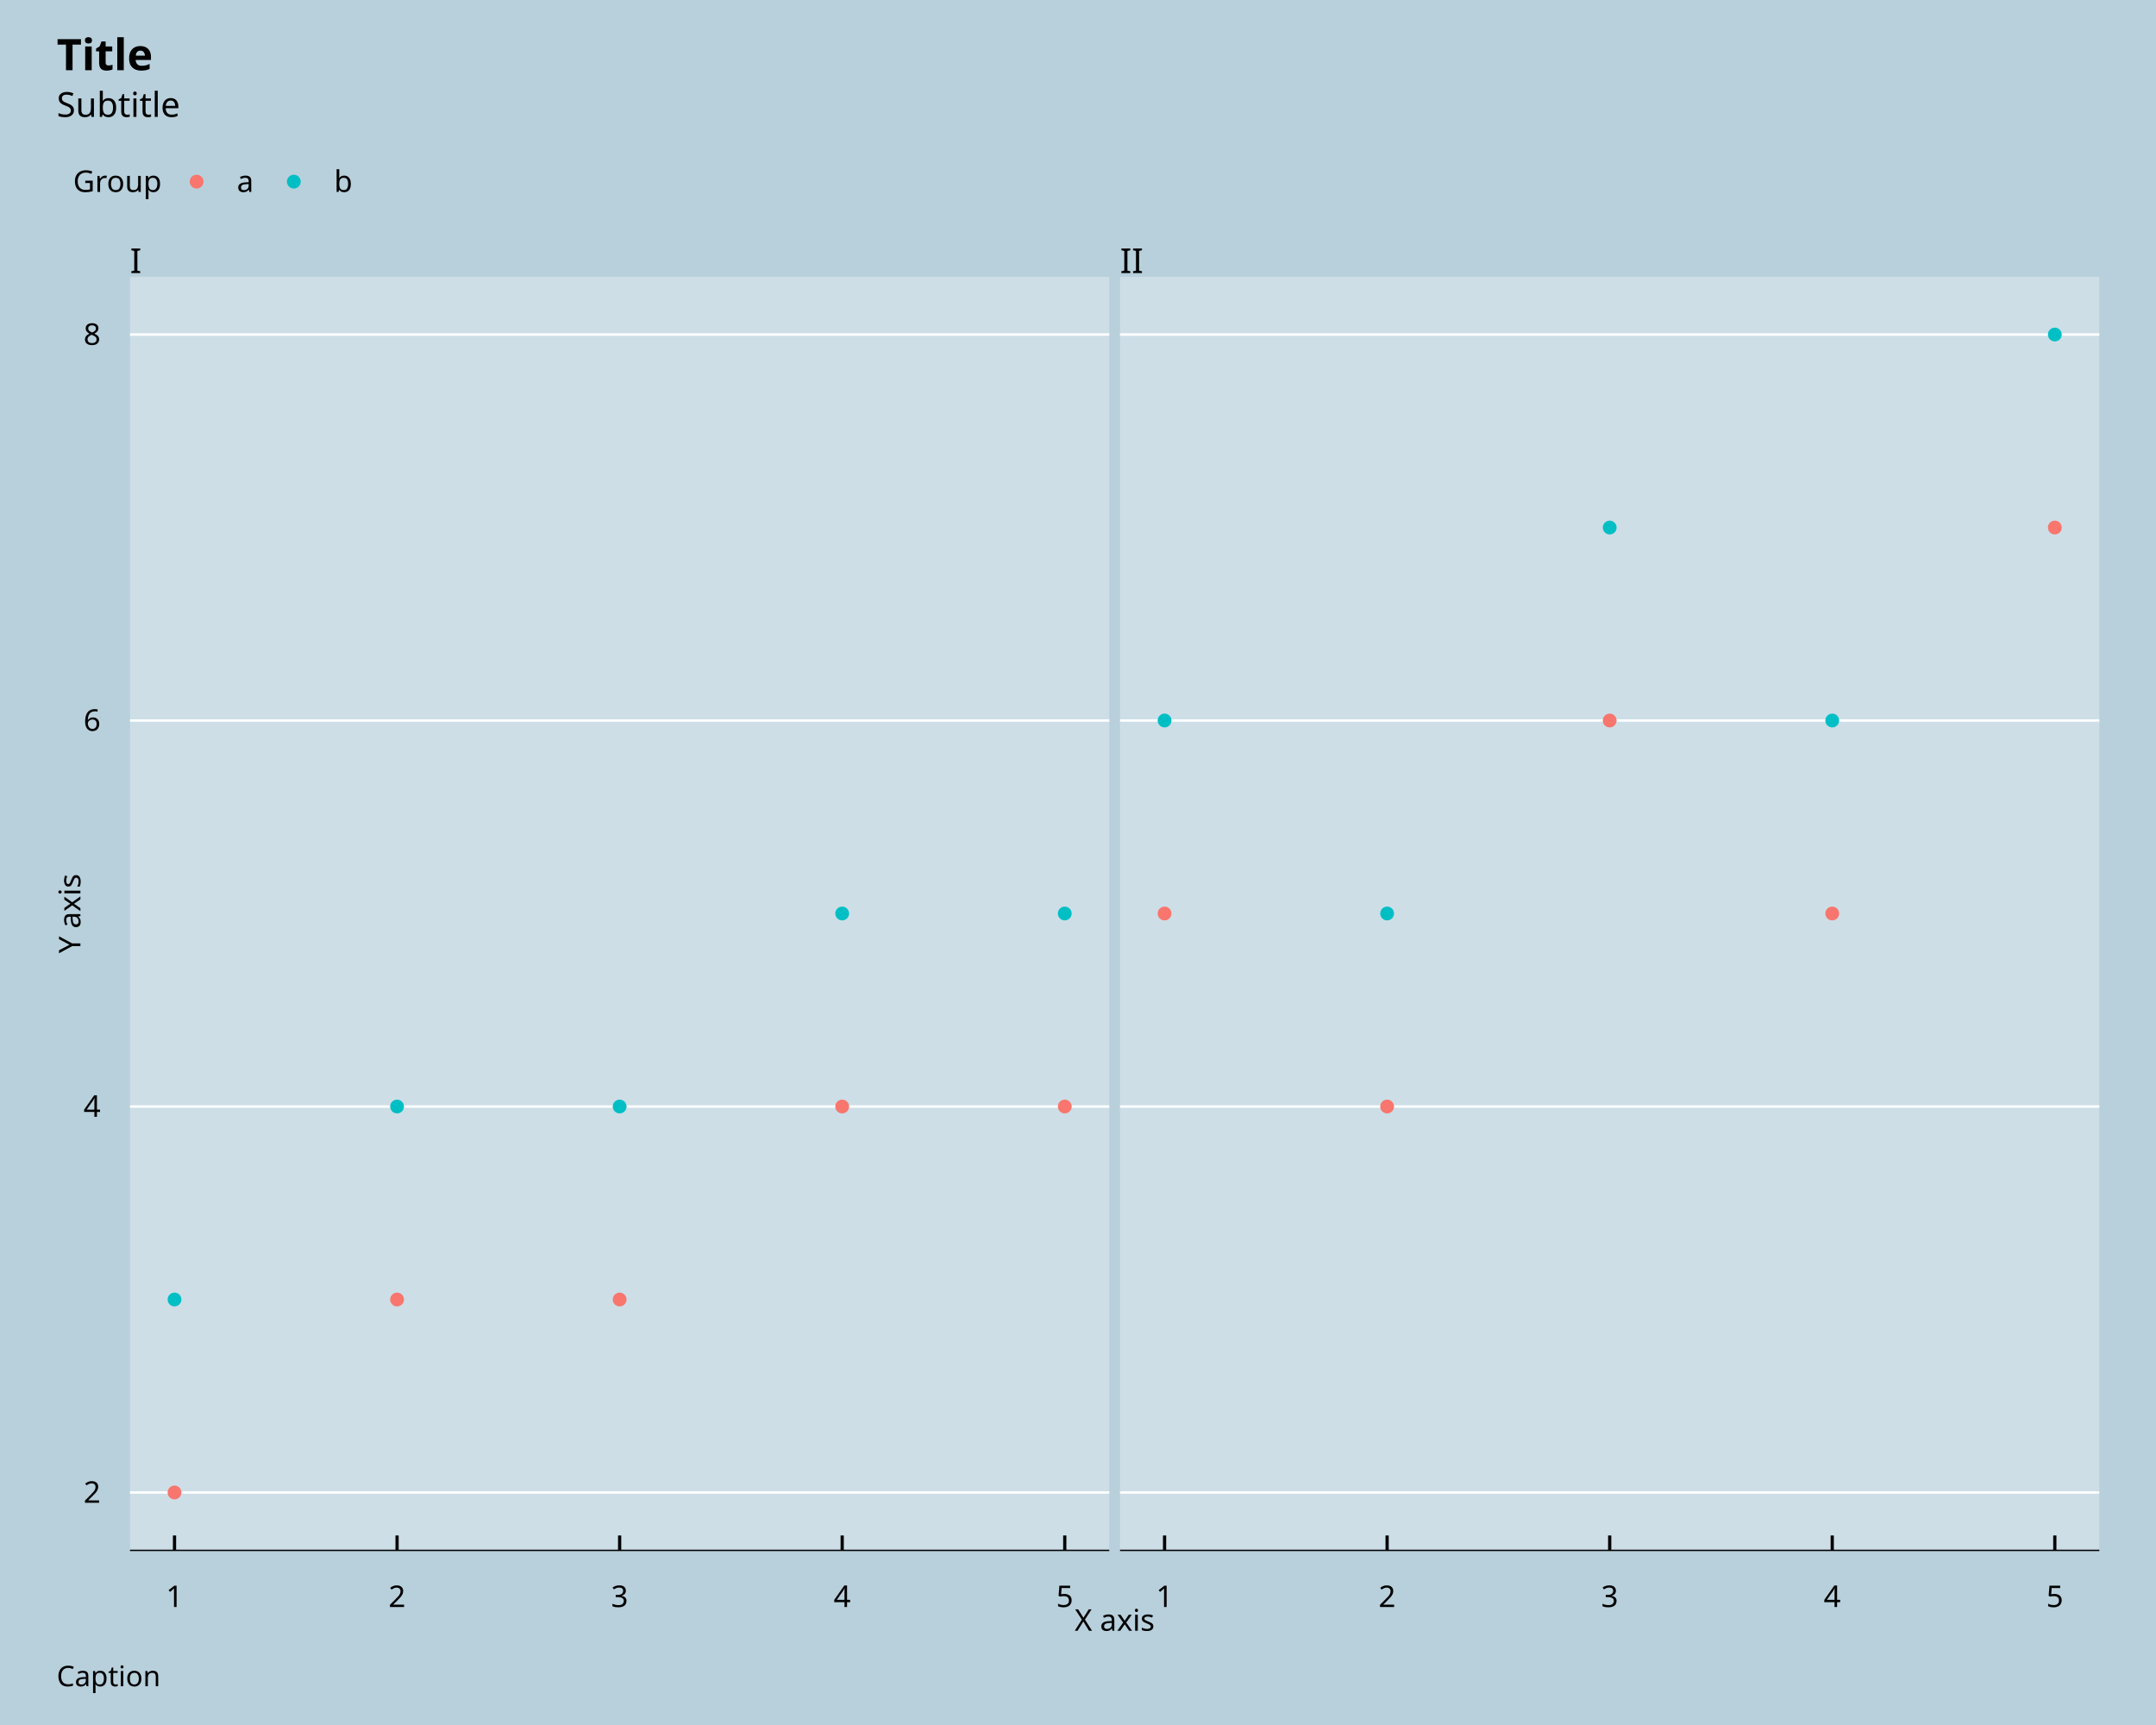
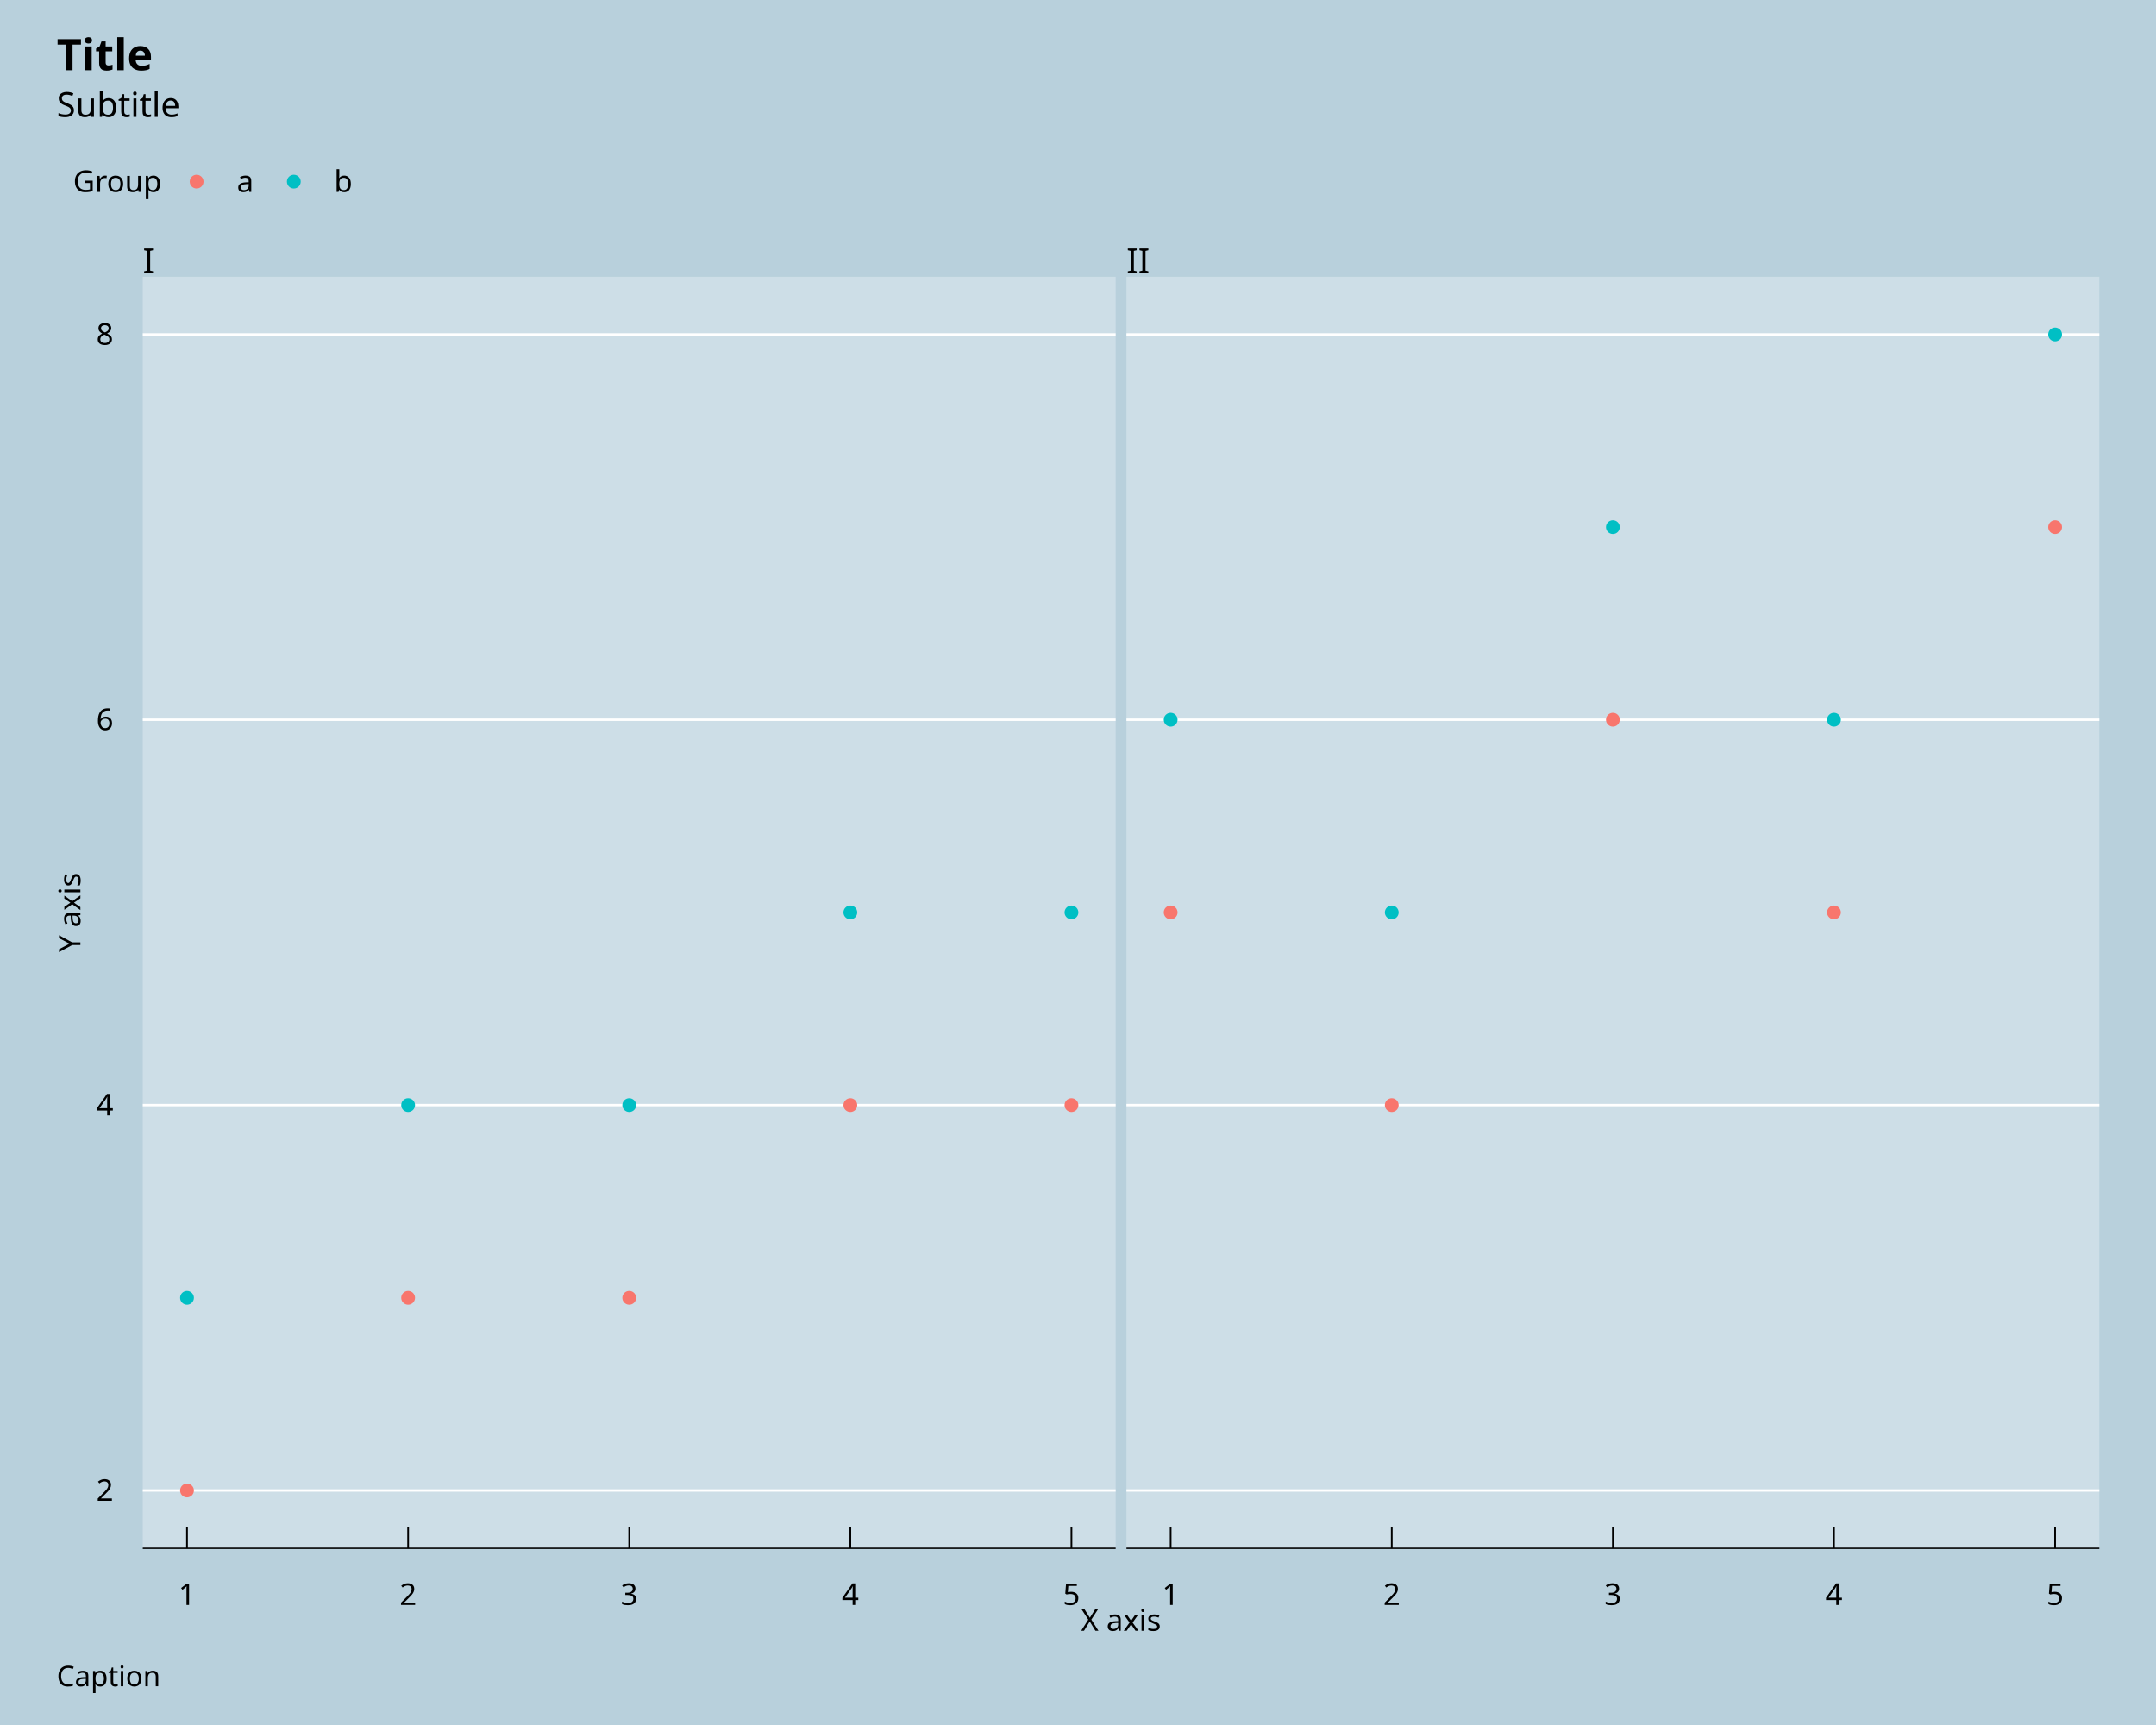
<svg xmlns="http://www.w3.org/2000/svg" class="svglite" data-engine-version="2.0" width="720.00pt" height="576.00pt" viewBox="0 0 720.00 576.00">
  <defs>
    <style type="text/css">
    .svglite line, .svglite polyline, .svglite polygon, .svglite path, .svglite rect, .svglite circle {
      fill: none;
      stroke: #000000;
      stroke-linecap: round;
      stroke-linejoin: round;
      stroke-miterlimit: 10.00;
    }
  </style>
  </defs>
  <rect width="100%" height="100%" style="stroke: none; fill: #FFFFFF;" />
  <defs>
    <clipPath id="cpMC4wMHw3MjAuMDB8MC4wMHw1NzYuMDA=">
      <rect x="0.00" y="0.00" width="720.00" height="576.00" />
    </clipPath>
  </defs>
  <g clip-path="url(#cpMC4wMHw3MjAuMDB8MC4wMHw1NzYuMDA=)">
    <rect x="0.00" y="0.00" width="720.00" height="576.00" style="stroke-width: 1.07; stroke: none; fill: #B8D0DC;" />
  </g>
  <defs>
-     <clipPath id="cpNDMuNDF8MzcwLjQ0fDkyLjM3fDUxNy42OQ==">
-       <rect x="43.41" y="92.37" width="327.03" height="425.32" />
+     <clipPath id="cpNDcuNjh8MzcyLjU4fDkyLjM3fDUxNi45OA==">
+       <rect x="47.68" y="92.37" width="324.89" height="424.61" />
    </clipPath>
  </defs>
-   <g clip-path="url(#cpNDMuNDF8MzcwLjQ0fDkyLjM3fDUxNy42OQ==)">
-     <rect x="43.41" y="92.37" width="327.03" height="425.32" style="stroke-width: 1.07; stroke: none; fill: #CDDEE7;" />
-     <polyline points="43.41,498.36 370.44,498.36 " style="stroke-width: 0.80; stroke: #FFFFFF; stroke-linecap: butt;" />
-     <polyline points="43.41,369.48 370.44,369.48 " style="stroke-width: 0.80; stroke: #FFFFFF; stroke-linecap: butt;" />
-     <polyline points="43.41,240.59 370.44,240.59 " style="stroke-width: 0.80; stroke: #FFFFFF; stroke-linecap: butt;" />
-     <polyline points="43.41,111.70 370.44,111.70 " style="stroke-width: 0.80; stroke: #FFFFFF; stroke-linecap: butt;" />
-     <circle cx="58.28" cy="498.36" r="1.95" style="stroke-width: 0.71; stroke: #F8766D; fill: #F8766D;" />
-     <circle cx="206.93" cy="433.92" r="1.95" style="stroke-width: 0.71; stroke: #F8766D; fill: #F8766D;" />
-     <circle cx="355.58" cy="369.48" r="1.95" style="stroke-width: 0.71; stroke: #F8766D; fill: #F8766D;" />
-     <circle cx="132.60" cy="433.92" r="1.95" style="stroke-width: 0.71; stroke: #F8766D; fill: #F8766D;" />
-     <circle cx="281.25" cy="369.48" r="1.95" style="stroke-width: 0.71; stroke: #F8766D; fill: #F8766D;" />
-     <circle cx="58.28" cy="433.92" r="1.95" style="stroke-width: 0.71; stroke: #00BFC4; fill: #00BFC4;" />
-     <circle cx="206.93" cy="369.48" r="1.95" style="stroke-width: 0.71; stroke: #00BFC4; fill: #00BFC4;" />
-     <circle cx="355.58" cy="305.03" r="1.95" style="stroke-width: 0.71; stroke: #00BFC4; fill: #00BFC4;" />
-     <circle cx="132.60" cy="369.48" r="1.95" style="stroke-width: 0.71; stroke: #00BFC4; fill: #00BFC4;" />
-     <circle cx="281.25" cy="305.03" r="1.95" style="stroke-width: 0.71; stroke: #00BFC4; fill: #00BFC4;" />
+   <g clip-path="url(#cpNDcuNjh8MzcyLjU4fDkyLjM3fDUxNi45OA==)">
+     <rect x="47.68" y="92.37" width="324.89" height="424.61" style="stroke-width: 1.07; stroke: none; fill: #CDDEE7;" />
+     <polyline points="47.68,497.68 372.58,497.68 " style="stroke-width: 0.80; stroke: #FFFFFF; stroke-linecap: butt;" />
+     <polyline points="47.68,369.01 372.58,369.01 " style="stroke-width: 0.80; stroke: #FFFFFF; stroke-linecap: butt;" />
+     <polyline points="47.68,240.34 372.58,240.34 " style="stroke-width: 0.80; stroke: #FFFFFF; stroke-linecap: butt;" />
+     <polyline points="47.68,111.67 372.58,111.67 " style="stroke-width: 0.80; stroke: #FFFFFF; stroke-linecap: butt;" />
+     <circle cx="62.45" cy="497.68" r="1.95" style="stroke-width: 0.71; stroke: #F8766D; fill: #F8766D;" />
+     <circle cx="210.13" cy="433.35" r="1.95" style="stroke-width: 0.71; stroke: #F8766D; fill: #F8766D;" />
+     <circle cx="357.81" cy="369.01" r="1.95" style="stroke-width: 0.71; stroke: #F8766D; fill: #F8766D;" />
+     <circle cx="136.29" cy="433.35" r="1.95" style="stroke-width: 0.71; stroke: #F8766D; fill: #F8766D;" />
+     <circle cx="283.97" cy="369.01" r="1.95" style="stroke-width: 0.71; stroke: #F8766D; fill: #F8766D;" />
+     <circle cx="62.45" cy="433.35" r="1.95" style="stroke-width: 0.71; stroke: #00BFC4; fill: #00BFC4;" />
+     <circle cx="210.13" cy="369.01" r="1.95" style="stroke-width: 0.71; stroke: #00BFC4; fill: #00BFC4;" />
+     <circle cx="357.81" cy="304.68" r="1.95" style="stroke-width: 0.71; stroke: #00BFC4; fill: #00BFC4;" />
+     <circle cx="136.29" cy="369.01" r="1.95" style="stroke-width: 0.71; stroke: #00BFC4; fill: #00BFC4;" />
+     <circle cx="283.97" cy="304.68" r="1.95" style="stroke-width: 0.71; stroke: #00BFC4; fill: #00BFC4;" />
  </g>
  <g clip-path="url(#cpMC4wMHw3MjAuMDB8MC4wMHw1NzYuMDA=)">
</g>
  <defs>
-     <clipPath id="cpMzc0LjA0fDcwMS4wN3w5Mi4zN3w1MTcuNjk=">
-       <rect x="374.04" y="92.37" width="327.03" height="425.32" />
+     <clipPath id="cpMzc2LjE4fDcwMS4wN3w5Mi4zN3w1MTYuOTg=">
+       <rect x="376.18" y="92.37" width="324.89" height="424.61" />
    </clipPath>
  </defs>
-   <g clip-path="url(#cpMzc0LjA0fDcwMS4wN3w5Mi4zN3w1MTcuNjk=)">
-     <rect x="374.04" y="92.37" width="327.03" height="425.32" style="stroke-width: 1.07; stroke: none; fill: #CDDEE7;" />
-     <polyline points="374.04,498.36 701.07,498.36 " style="stroke-width: 0.80; stroke: #FFFFFF; stroke-linecap: butt;" />
-     <polyline points="374.04,369.48 701.07,369.48 " style="stroke-width: 0.80; stroke: #FFFFFF; stroke-linecap: butt;" />
-     <polyline points="374.04,240.59 701.07,240.59 " style="stroke-width: 0.80; stroke: #FFFFFF; stroke-linecap: butt;" />
-     <polyline points="374.04,111.70 701.07,111.70 " style="stroke-width: 0.80; stroke: #FFFFFF; stroke-linecap: butt;" />
-     <circle cx="463.23" cy="369.48" r="1.95" style="stroke-width: 0.71; stroke: #F8766D; fill: #F8766D;" />
-     <circle cx="611.88" cy="305.03" r="1.95" style="stroke-width: 0.71; stroke: #F8766D; fill: #F8766D;" />
-     <circle cx="388.91" cy="305.03" r="1.95" style="stroke-width: 0.71; stroke: #F8766D; fill: #F8766D;" />
-     <circle cx="537.56" cy="240.59" r="1.95" style="stroke-width: 0.71; stroke: #F8766D; fill: #F8766D;" />
-     <circle cx="686.21" cy="176.15" r="1.95" style="stroke-width: 0.71; stroke: #F8766D; fill: #F8766D;" />
-     <circle cx="463.23" cy="305.03" r="1.95" style="stroke-width: 0.71; stroke: #00BFC4; fill: #00BFC4;" />
-     <circle cx="611.88" cy="240.59" r="1.95" style="stroke-width: 0.71; stroke: #00BFC4; fill: #00BFC4;" />
-     <circle cx="388.91" cy="240.59" r="1.95" style="stroke-width: 0.71; stroke: #00BFC4; fill: #00BFC4;" />
-     <circle cx="537.56" cy="176.15" r="1.95" style="stroke-width: 0.71; stroke: #00BFC4; fill: #00BFC4;" />
-     <circle cx="686.21" cy="111.70" r="1.95" style="stroke-width: 0.71; stroke: #00BFC4; fill: #00BFC4;" />
+   <g clip-path="url(#cpMzc2LjE4fDcwMS4wN3w5Mi4zN3w1MTYuOTg=)">
+     <rect x="376.18" y="92.37" width="324.89" height="424.61" style="stroke-width: 1.07; stroke: none; fill: #CDDEE7;" />
+     <polyline points="376.18,497.68 701.07,497.68 " style="stroke-width: 0.80; stroke: #FFFFFF; stroke-linecap: butt;" />
+     <polyline points="376.18,369.01 701.07,369.01 " style="stroke-width: 0.80; stroke: #FFFFFF; stroke-linecap: butt;" />
+     <polyline points="376.18,240.34 701.07,240.34 " style="stroke-width: 0.80; stroke: #FFFFFF; stroke-linecap: butt;" />
+     <polyline points="376.18,111.67 701.07,111.67 " style="stroke-width: 0.80; stroke: #FFFFFF; stroke-linecap: butt;" />
+     <circle cx="464.78" cy="369.01" r="1.95" style="stroke-width: 0.71; stroke: #F8766D; fill: #F8766D;" />
+     <circle cx="612.46" cy="304.68" r="1.95" style="stroke-width: 0.71; stroke: #F8766D; fill: #F8766D;" />
+     <circle cx="390.94" cy="304.68" r="1.95" style="stroke-width: 0.71; stroke: #F8766D; fill: #F8766D;" />
+     <circle cx="538.62" cy="240.34" r="1.95" style="stroke-width: 0.71; stroke: #F8766D; fill: #F8766D;" />
+     <circle cx="686.30" cy="176.01" r="1.95" style="stroke-width: 0.71; stroke: #F8766D; fill: #F8766D;" />
+     <circle cx="464.78" cy="304.68" r="1.95" style="stroke-width: 0.71; stroke: #00BFC4; fill: #00BFC4;" />
+     <circle cx="612.46" cy="240.34" r="1.95" style="stroke-width: 0.71; stroke: #00BFC4; fill: #00BFC4;" />
+     <circle cx="390.94" cy="240.34" r="1.95" style="stroke-width: 0.71; stroke: #00BFC4; fill: #00BFC4;" />
+     <circle cx="538.62" cy="176.01" r="1.95" style="stroke-width: 0.71; stroke: #00BFC4; fill: #00BFC4;" />
+     <circle cx="686.30" cy="111.67" r="1.95" style="stroke-width: 0.71; stroke: #00BFC4; fill: #00BFC4;" />
  </g>
  <g clip-path="url(#cpMC4wMHw3MjAuMDB8MC4wMHw1NzYuMDA=)">
</g>
  <defs>
-     <clipPath id="cpNDMuNDF8MzcwLjQ0fDgyLjA3fDkyLjM3">
-       <rect x="43.41" y="82.07" width="327.03" height="10.30" />
+     <clipPath id="cpNDcuNjh8MzcyLjU4fDgyLjA3fDkyLjM3">
+       <rect x="47.68" y="82.07" width="324.89" height="10.30" />
    </clipPath>
  </defs>
-   <g clip-path="url(#cpNDMuNDF8MzcwLjQ0fDgyLjA3fDkyLjM3)">
-     <rect x="43.41" y="82.07" width="327.03" height="10.30" style="stroke-width: 1.07; stroke: none; fill: #B8D0DC;" />
-     <text x="43.41" y="91.18" style="font-size: 11.50px; font-family: sans;" textLength="3.19px" lengthAdjust="spacingAndGlyphs">I</text>
+   <g clip-path="url(#cpNDcuNjh8MzcyLjU4fDgyLjA3fDkyLjM3)">
+     <rect x="47.68" y="82.07" width="324.89" height="10.30" style="stroke-width: 1.07; stroke: none; fill: #B8D0DC;" />
+     <text x="47.68" y="91.18" style="font-size: 11.50px; font-family: sans;" textLength="3.19px" lengthAdjust="spacingAndGlyphs">I</text>
  </g>
  <g clip-path="url(#cpMC4wMHw3MjAuMDB8MC4wMHw1NzYuMDA=)">
</g>
  <defs>
-     <clipPath id="cpMzc0LjA0fDcwMS4wN3w4Mi4wN3w5Mi4zNw==">
-       <rect x="374.04" y="82.07" width="327.03" height="10.30" />
+     <clipPath id="cpMzc2LjE4fDcwMS4wN3w4Mi4wN3w5Mi4zNw==">
+       <rect x="376.18" y="82.07" width="324.89" height="10.30" />
    </clipPath>
  </defs>
-   <g clip-path="url(#cpMzc0LjA0fDcwMS4wN3w4Mi4wN3w5Mi4zNw==)">
-     <rect x="374.04" y="82.07" width="327.03" height="10.30" style="stroke-width: 1.07; stroke: none; fill: #B8D0DC;" />
-     <text x="374.04" y="91.18" style="font-size: 11.50px; font-family: sans;" textLength="6.39px" lengthAdjust="spacingAndGlyphs">II</text>
+   <g clip-path="url(#cpMzc2LjE4fDcwMS4wN3w4Mi4wN3w5Mi4zNw==)">
+     <rect x="376.18" y="82.07" width="324.89" height="10.30" style="stroke-width: 1.07; stroke: none; fill: #B8D0DC;" />
+     <text x="376.18" y="91.18" style="font-size: 11.50px; font-family: sans;" textLength="6.39px" lengthAdjust="spacingAndGlyphs">II</text>
  </g>
  <g clip-path="url(#cpMC4wMHw3MjAuMDB8MC4wMHw1NzYuMDA=)">
-     <polyline points="43.41,517.69 370.44,517.69 " style="stroke-width: 0.46; stroke-linecap: butt;" />
-     <polyline points="58.28,512.71 58.28,517.69 " style="stroke-width: 1.07; stroke-linecap: butt;" />
-     <polyline points="132.60,512.71 132.60,517.69 " style="stroke-width: 1.07; stroke-linecap: butt;" />
-     <polyline points="206.93,512.71 206.93,517.69 " style="stroke-width: 1.07; stroke-linecap: butt;" />
-     <polyline points="281.25,512.71 281.25,517.69 " style="stroke-width: 1.07; stroke-linecap: butt;" />
-     <polyline points="355.58,512.71 355.58,517.69 " style="stroke-width: 1.07; stroke-linecap: butt;" />
-     <text x="58.28" y="536.61" text-anchor="middle" style="font-size: 10.00px; font-family: sans;" textLength="5.56px" lengthAdjust="spacingAndGlyphs">1</text>
-     <text x="132.60" y="536.61" text-anchor="middle" style="font-size: 10.00px; font-family: sans;" textLength="5.56px" lengthAdjust="spacingAndGlyphs">2</text>
-     <text x="206.93" y="536.61" text-anchor="middle" style="font-size: 10.00px; font-family: sans;" textLength="5.56px" lengthAdjust="spacingAndGlyphs">3</text>
-     <text x="281.25" y="536.61" text-anchor="middle" style="font-size: 10.00px; font-family: sans;" textLength="5.56px" lengthAdjust="spacingAndGlyphs">4</text>
-     <text x="355.58" y="536.61" text-anchor="middle" style="font-size: 10.00px; font-family: sans;" textLength="5.56px" lengthAdjust="spacingAndGlyphs">5</text>
-     <polyline points="374.04,517.69 701.07,517.69 " style="stroke-width: 0.46; stroke-linecap: butt;" />
-     <polyline points="388.91,512.71 388.91,517.69 " style="stroke-width: 1.07; stroke-linecap: butt;" />
-     <polyline points="463.23,512.71 463.23,517.69 " style="stroke-width: 1.07; stroke-linecap: butt;" />
-     <polyline points="537.56,512.71 537.56,517.69 " style="stroke-width: 1.07; stroke-linecap: butt;" />
-     <polyline points="611.88,512.71 611.88,517.69 " style="stroke-width: 1.07; stroke-linecap: butt;" />
-     <polyline points="686.21,512.71 686.21,517.69 " style="stroke-width: 1.07; stroke-linecap: butt;" />
-     <text x="388.91" y="536.61" text-anchor="middle" style="font-size: 10.00px; font-family: sans;" textLength="5.56px" lengthAdjust="spacingAndGlyphs">1</text>
-     <text x="463.23" y="536.61" text-anchor="middle" style="font-size: 10.00px; font-family: sans;" textLength="5.56px" lengthAdjust="spacingAndGlyphs">2</text>
-     <text x="537.56" y="536.61" text-anchor="middle" style="font-size: 10.00px; font-family: sans;" textLength="5.56px" lengthAdjust="spacingAndGlyphs">3</text>
-     <text x="611.88" y="536.61" text-anchor="middle" style="font-size: 10.00px; font-family: sans;" textLength="5.56px" lengthAdjust="spacingAndGlyphs">4</text>
-     <text x="686.21" y="536.61" text-anchor="middle" style="font-size: 10.00px; font-family: sans;" textLength="5.56px" lengthAdjust="spacingAndGlyphs">5</text>
-     <text x="27.89" y="501.80" style="font-size: 10.00px; font-family: sans;" textLength="5.56px" lengthAdjust="spacingAndGlyphs">2</text>
-     <text x="27.89" y="372.92" style="font-size: 10.00px; font-family: sans;" textLength="5.56px" lengthAdjust="spacingAndGlyphs">4</text>
-     <text x="27.89" y="244.03" style="font-size: 10.00px; font-family: sans;" textLength="5.56px" lengthAdjust="spacingAndGlyphs">6</text>
-     <text x="27.89" y="115.15" style="font-size: 10.00px; font-family: sans;" textLength="5.56px" lengthAdjust="spacingAndGlyphs">8</text>
-     <text x="372.24" y="544.53" text-anchor="middle" style="font-size: 10.00px; font-family: sans;" textLength="27.24px" lengthAdjust="spacingAndGlyphs">X axis</text>
-     <text transform="translate(26.85,305.03) rotate(-90)" text-anchor="middle" style="font-size: 10.00px; font-family: sans;" textLength="27.24px" lengthAdjust="spacingAndGlyphs">Y axis</text>
+     <polyline points="47.68,516.98 372.58,516.98 " style="stroke-width: 0.46; stroke-linecap: butt;" />
+     <polyline points="62.45,509.87 62.45,516.98 " style="stroke-width: 0.57; stroke-linecap: butt;" />
+     <polyline points="136.29,509.87 136.29,516.98 " style="stroke-width: 0.57; stroke-linecap: butt;" />
+     <polyline points="210.13,509.87 210.13,516.98 " style="stroke-width: 0.57; stroke-linecap: butt;" />
+     <polyline points="283.97,509.87 283.97,516.98 " style="stroke-width: 0.57; stroke-linecap: butt;" />
+     <polyline points="357.81,509.87 357.81,516.98 " style="stroke-width: 0.57; stroke-linecap: butt;" />
+     <text x="62.45" y="535.90" text-anchor="middle" style="font-size: 10.00px; font-family: sans;" textLength="5.56px" lengthAdjust="spacingAndGlyphs">1</text>
+     <text x="136.29" y="535.90" text-anchor="middle" style="font-size: 10.00px; font-family: sans;" textLength="5.56px" lengthAdjust="spacingAndGlyphs">2</text>
+     <text x="210.13" y="535.90" text-anchor="middle" style="font-size: 10.00px; font-family: sans;" textLength="5.56px" lengthAdjust="spacingAndGlyphs">3</text>
+     <text x="283.97" y="535.90" text-anchor="middle" style="font-size: 10.00px; font-family: sans;" textLength="5.56px" lengthAdjust="spacingAndGlyphs">4</text>
+     <text x="357.81" y="535.90" text-anchor="middle" style="font-size: 10.00px; font-family: sans;" textLength="5.56px" lengthAdjust="spacingAndGlyphs">5</text>
+     <polyline points="376.18,516.98 701.07,516.98 " style="stroke-width: 0.46; stroke-linecap: butt;" />
+     <polyline points="390.94,509.87 390.94,516.98 " style="stroke-width: 0.57; stroke-linecap: butt;" />
+     <polyline points="464.78,509.87 464.78,516.98 " style="stroke-width: 0.57; stroke-linecap: butt;" />
+     <polyline points="538.62,509.87 538.62,516.98 " style="stroke-width: 0.57; stroke-linecap: butt;" />
+     <polyline points="612.46,509.87 612.46,516.98 " style="stroke-width: 0.57; stroke-linecap: butt;" />
+     <polyline points="686.30,509.87 686.30,516.98 " style="stroke-width: 0.57; stroke-linecap: butt;" />
+     <text x="390.94" y="535.90" text-anchor="middle" style="font-size: 10.00px; font-family: sans;" textLength="5.56px" lengthAdjust="spacingAndGlyphs">1</text>
+     <text x="464.78" y="535.90" text-anchor="middle" style="font-size: 10.00px; font-family: sans;" textLength="5.56px" lengthAdjust="spacingAndGlyphs">2</text>
+     <text x="538.62" y="535.90" text-anchor="middle" style="font-size: 10.00px; font-family: sans;" textLength="5.56px" lengthAdjust="spacingAndGlyphs">3</text>
+     <text x="612.46" y="535.90" text-anchor="middle" style="font-size: 10.00px; font-family: sans;" textLength="5.56px" lengthAdjust="spacingAndGlyphs">4</text>
+     <text x="686.30" y="535.90" text-anchor="middle" style="font-size: 10.00px; font-family: sans;" textLength="5.56px" lengthAdjust="spacingAndGlyphs">5</text>
+     <text x="32.16" y="501.12" style="font-size: 10.00px; font-family: sans;" textLength="5.56px" lengthAdjust="spacingAndGlyphs">2</text>
+     <text x="32.16" y="372.45" style="font-size: 10.00px; font-family: sans;" textLength="5.56px" lengthAdjust="spacingAndGlyphs">4</text>
+     <text x="32.16" y="243.78" style="font-size: 10.00px; font-family: sans;" textLength="5.56px" lengthAdjust="spacingAndGlyphs">6</text>
+     <text x="32.16" y="115.11" style="font-size: 10.00px; font-family: sans;" textLength="5.56px" lengthAdjust="spacingAndGlyphs">8</text>
+     <text x="374.38" y="544.53" text-anchor="middle" style="font-size: 10.00px; font-family: sans;" textLength="27.24px" lengthAdjust="spacingAndGlyphs">X axis</text>
+     <text transform="translate(26.85,304.68) rotate(-90)" text-anchor="middle" style="font-size: 10.00px; font-family: sans;" textLength="27.24px" lengthAdjust="spacingAndGlyphs">Y axis</text>
    <rect x="18.93" y="50.19" width="103.68" height="20.92" style="stroke-width: 1.07; stroke: none; fill: #B8D0DC;" />
    <text x="24.41" y="64.09" style="font-size: 10.00px; font-family: sans;" textLength="27.80px" lengthAdjust="spacingAndGlyphs">Group</text>
    <rect x="57.69" y="55.67" width="15.94" height="9.96" style="stroke-width: 1.07; stroke: none; fill: #B8D0DC;" />
    <circle cx="65.66" cy="60.65" r="1.95" style="stroke-width: 0.71; stroke: #F8766D; fill: #F8766D;" />
    <rect x="90.15" y="55.67" width="15.94" height="9.96" style="stroke-width: 1.07; stroke: none; fill: #B8D0DC;" />
    <circle cx="98.12" cy="60.65" r="1.95" style="stroke-width: 0.71; stroke: #00BFC4; fill: #00BFC4;" />
    <text x="79.11" y="64.09" style="font-size: 10.00px; font-family: sans;" textLength="5.56px" lengthAdjust="spacingAndGlyphs">a</text>
    <text x="111.57" y="64.09" style="font-size: 10.00px; font-family: sans;" textLength="5.56px" lengthAdjust="spacingAndGlyphs">b</text>
    <text x="18.93" y="39.03" style="font-size: 11.50px; font-family: sans;" textLength="38.36px" lengthAdjust="spacingAndGlyphs">Subtitle</text>
    <text x="18.93" y="23.44" style="font-size: 14.50px; font-weight: bold; font-family: sans;" textLength="27.39px" lengthAdjust="spacingAndGlyphs">Title</text>
    <text x="18.93" y="563.06" style="font-size: 9.50px; font-family: sans;" textLength="32.75px" lengthAdjust="spacingAndGlyphs">Caption</text>
  </g>
</svg>
